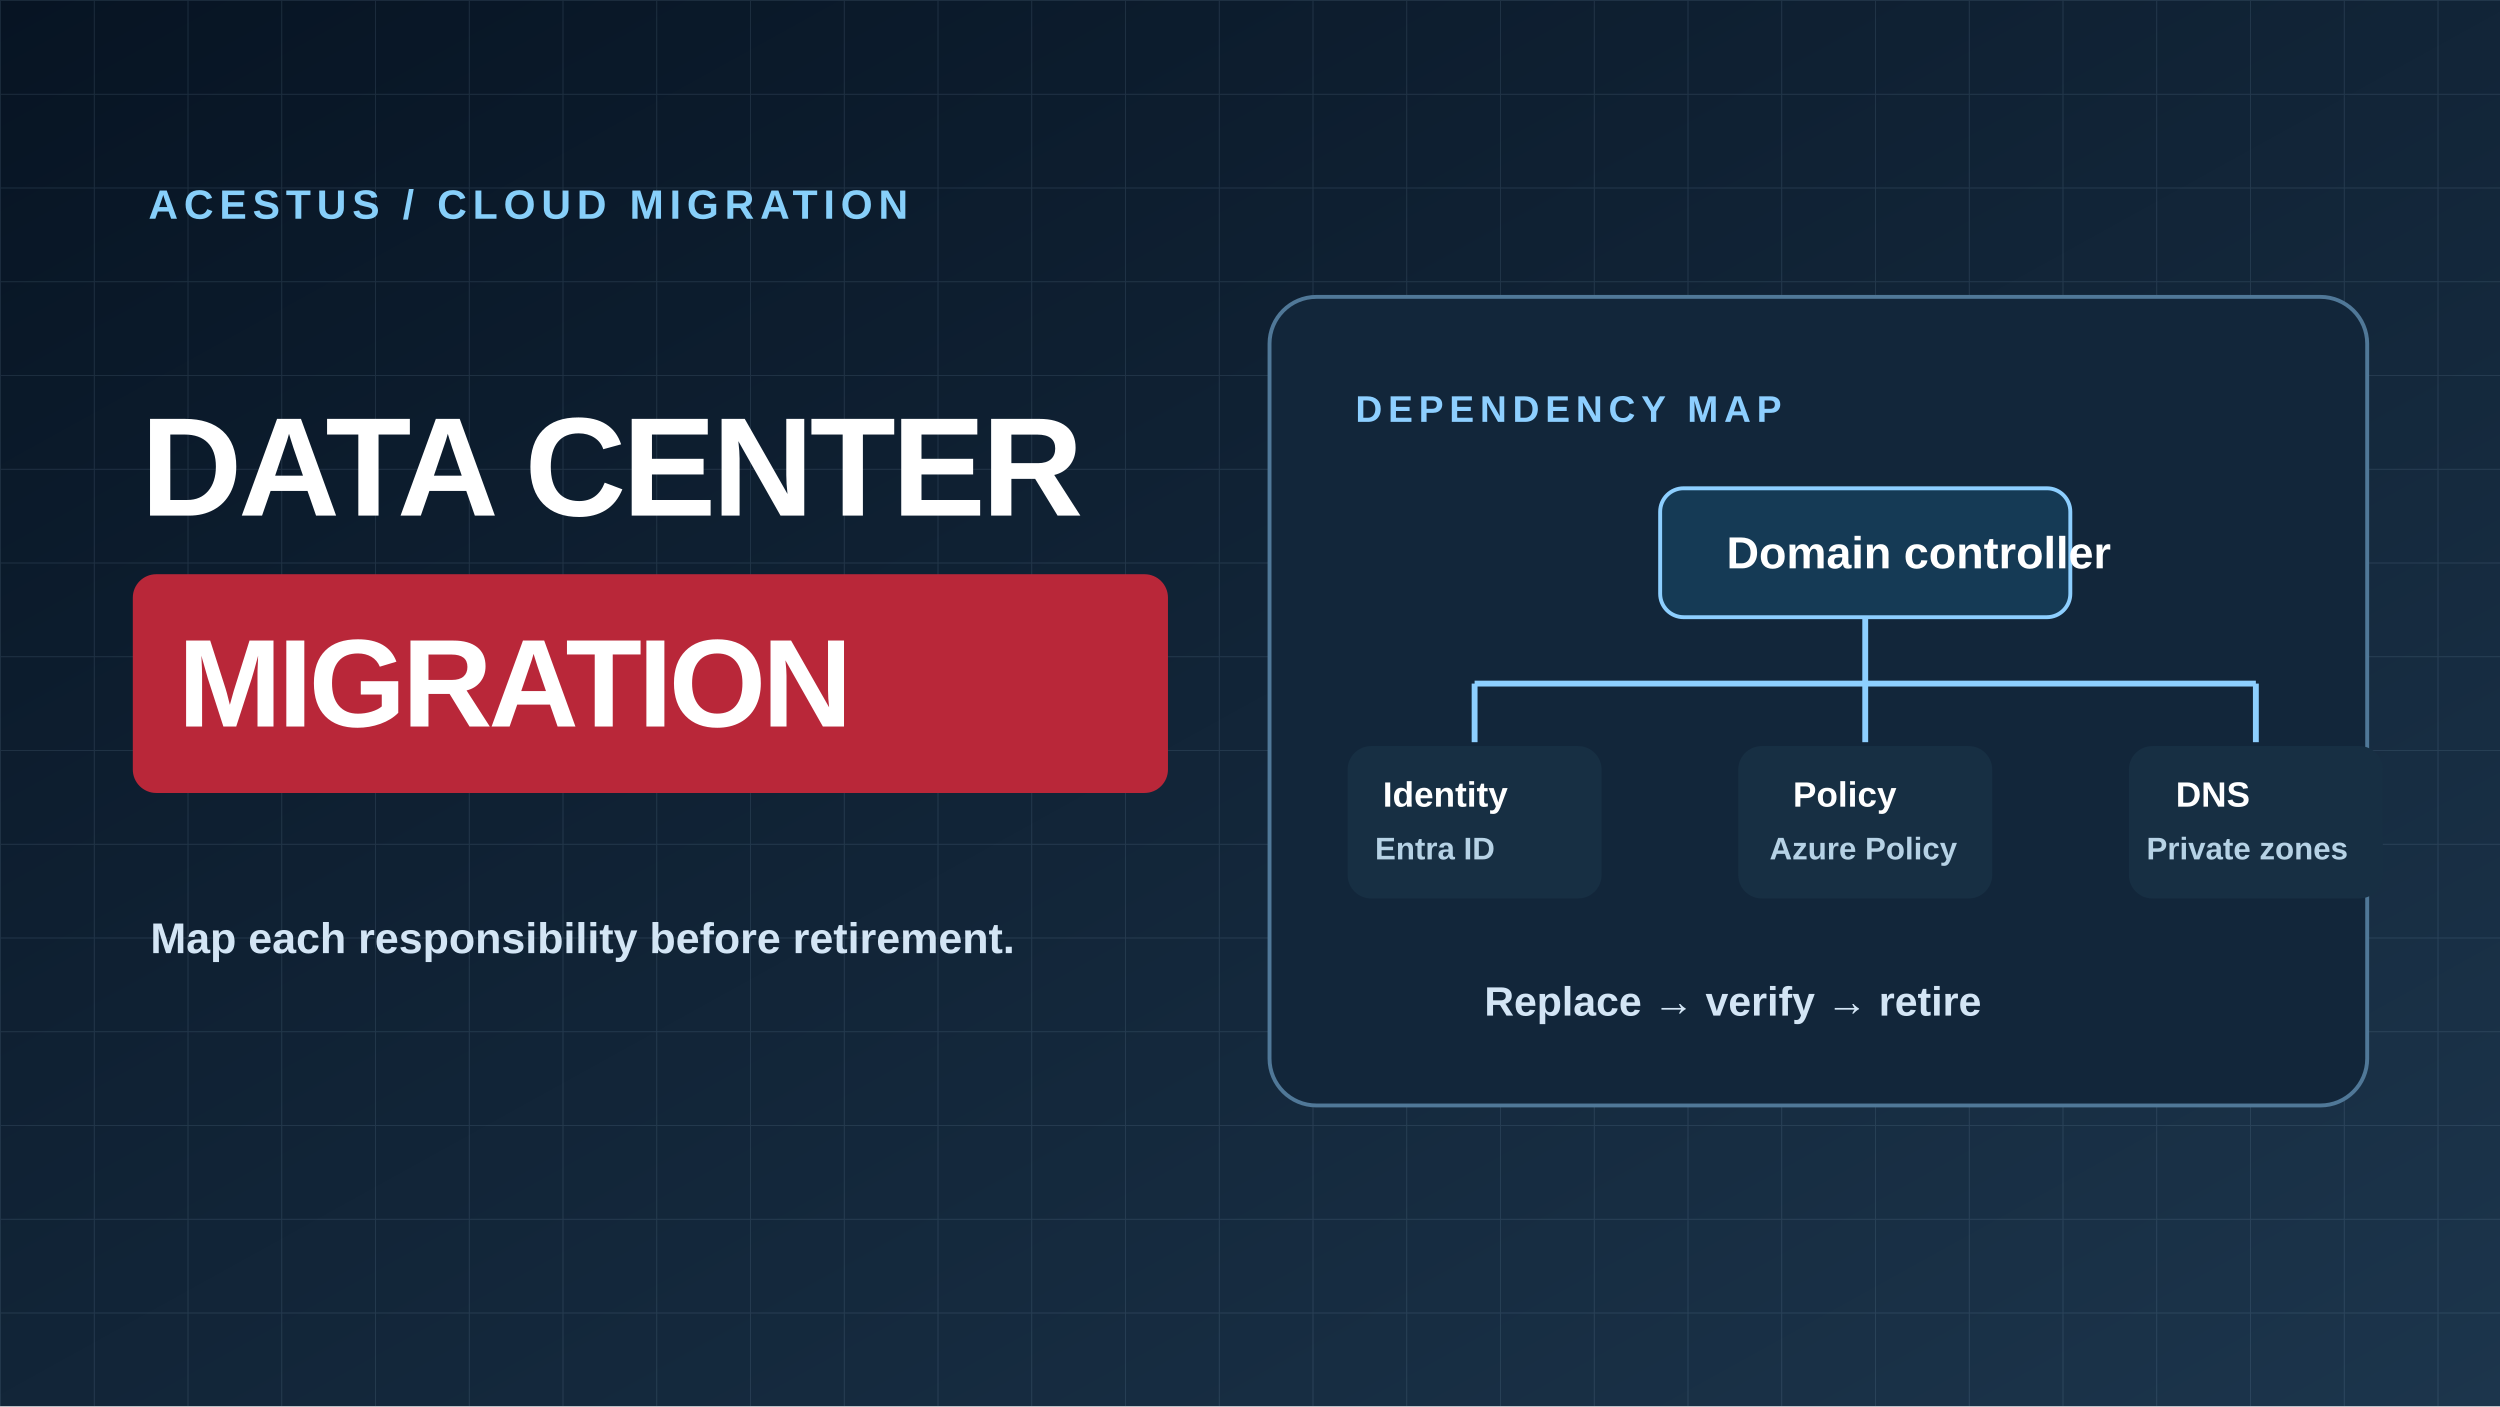
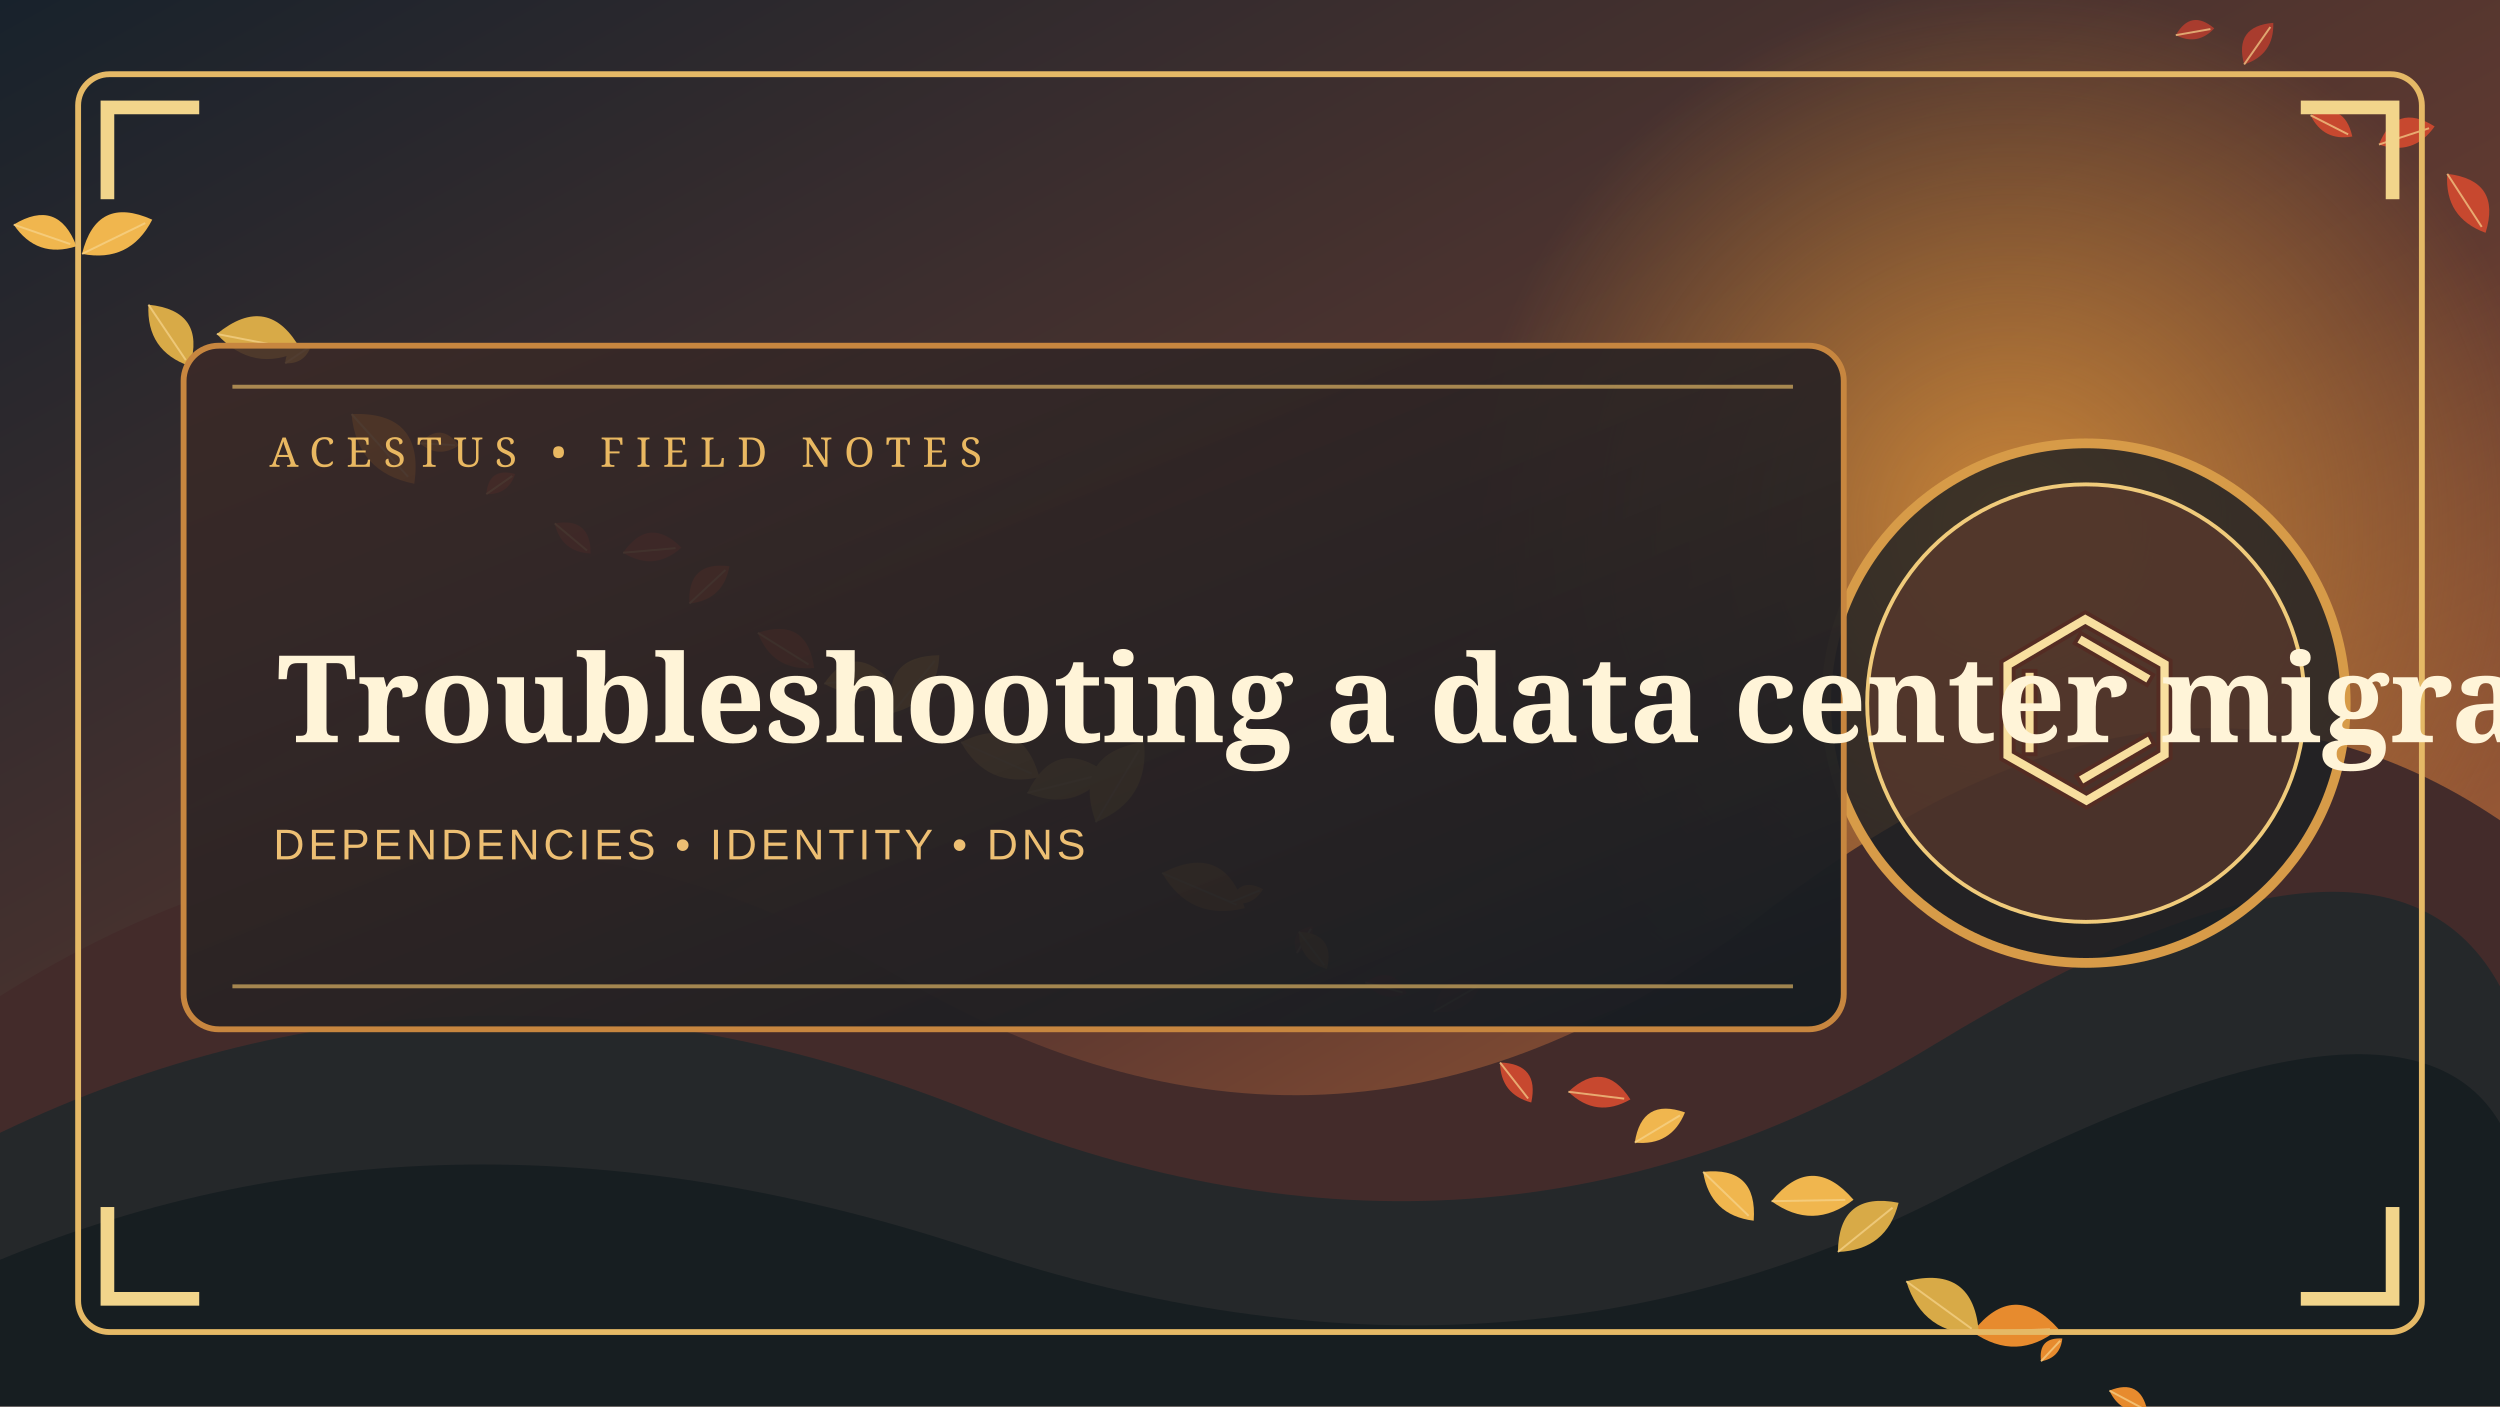
- <svg xmlns="http://www.w3.org/2000/svg" viewBox="0 0 1280 720" width="1280" height="720" role="img" aria-labelledby="title">
+ <svg xmlns="http://www.w3.org/2000/svg" width="1280" height="720" viewBox="0 0 1280 720">
  <defs>
-     <linearGradient id="background" x2="1" y2="1">
-       <stop stop-color="#071423" />
-       <stop offset="1" stop-color="#1c354c" />
+     <linearGradient id="sky" y2="1">
+       <stop stop-color="#18222c" />
+       <stop offset=".58" stop-color="#613a30" />
+       <stop offset="1" stop-color="#cb753a" />
    </linearGradient>
-     <pattern id="grid" width="48" height="48" patternUnits="userSpaceOnUse">
-       <path d="M48 0H0V48" fill="none" stroke="#a9c8e6" stroke-opacity=".12" />
-     </pattern>
+     <linearGradient id="panel" y2="1">
+       <stop stop-color="#3c2a27" stop-opacity=".87" />
+       <stop offset="1" stop-color="#161c21" stop-opacity=".98" />
+     </linearGradient>
+     <radialGradient id="sun">
+       <stop stop-color="#f6a63c" stop-opacity=".7" />
+       <stop offset="1" stop-color="#f6a63c" stop-opacity="0" />
+     </radialGradient>
  </defs>
-   <rect width="1280" height="720" fill="url(#background)" />
-   <rect width="1280" height="720" fill="url(#grid)" />
-   <g font-family="Arial, Helvetica, sans-serif" font-weight="700">
-     <text x="76" y="112" fill="#87cffa" font-size="21" letter-spacing="3">ACESTUS / CLOUD MIGRATION</text>
-     <text x="72" y="264" fill="#fff" font-size="72" letter-spacing="-2">DATA CENTER</text>
-     <rect x="68" y="294" width="530" height="112" rx="12" fill="#b92739" />
-     <text x="91" y="372" fill="#fff" font-size="64" letter-spacing="-2">MIGRATION</text>
-     <text x="77" y="488" fill="#d3e5f5" font-size="22">Map each responsibility before retirement.</text>
-     <rect x="650" y="152" width="562" height="414" rx="24" fill="#12263a" stroke="#507898" stroke-width="2" />
-     <text x="694" y="216" fill="#8dcfff" font-size="19" letter-spacing="3">DEPENDENCY MAP</text>
-     <rect x="850" y="250" width="210" height="66" rx="12" fill="#153a55" stroke="#8dcfff" stroke-width="2" />
-     <text x="884" y="291" fill="#fff" font-size="23">Domain controller</text>
-     <path d="M955 316v34M755 350h400M755 350v30M955 350v30M1155 350v30" fill="none" stroke="#8dcfff" stroke-width="3" />
-     <rect x="690" y="382" width="130" height="78" rx="12" fill="#172f43" />
-     <text x="708" y="413" fill="#fff" font-size="18">Identity</text>
-     <text x="704" y="440" fill="#b6d2e5" font-size="16">Entra ID</text>
-     <rect x="890" y="382" width="130" height="78" rx="12" fill="#172f43" />
-     <text x="918" y="413" fill="#fff" font-size="18">Policy</text>
-     <text x="906" y="440" fill="#b6d2e5" font-size="16">Azure Policy</text>
-     <rect x="1090" y="382" width="130" height="78" rx="12" fill="#172f43" />
-     <text x="1114" y="413" fill="#fff" font-size="18">DNS</text>
-     <text x="1099" y="440" fill="#b6d2e5" font-size="16">Private zones</text>
-     <text x="760" y="520" fill="#d3e5f5" font-size="21">Replace → verify → retire</text>
+   <rect width="1280" height="720" fill="url(#sky)" />
+   <circle cx="1030" cy="270" r="280" fill="url(#sun)" />
+   <path d="M0 510Q230 365 460 500T900 470T1280 420V720H0Z" fill="#432b2a" />
+   <path d="M0 580Q240 465 500 570T990 535T1280 505V720H0Z" fill="#25282a" />
+   <path d="M0 645Q230 550 500 640T1000 610T1280 575V720H0Z" fill="#171e21" />
+   <g transform="translate(664 488) rotate(-60)">
+     <path d="M0 0Q8 -9.6 16 0Q8 6 0 0" fill="#a93c2e" />
+     <path d="M0 0l14.4 0" stroke="#f7d58d" stroke-opacity=".7" />
  </g>
+   <g transform="translate(837 585) rotate(-31)">
+     <path d="M0 0Q15 -18 30 0Q15 11.25 0 0" fill="#f0b64e" />
+     <path d="M0 0l27 0" stroke="#f7d58d" stroke-opacity=".7" />
+   </g>
+   <g transform="translate(1010 682) rotate(-2)">
+     <path d="M0 0Q22 -26.4 44 0Q22 16.5 0 0" fill="#e78b2e" />
+     <path d="M0 0l39.6 0" stroke="#f7d58d" stroke-opacity=".7" />
+   </g>
+   <g transform="translate(1183 59) rotate(27)">
+     <path d="M0 0Q12 -14.4 24 0Q12 9 0 0" fill="#c7482f" />
+     <path d="M0 0l21.6 0" stroke="#f7d58d" stroke-opacity=".7" />
+   </g>
+   <g transform="translate(76 156) rotate(56)">
+     <path d="M0 0Q19 -22.8 38 0Q19 14.25 0 0" fill="#d8aa47" />
+     <path d="M0 0l34.2 0" stroke="#f7d58d" stroke-opacity=".7" />
+   </g>
+   <g transform="translate(249 253) rotate(-35)">
+     <path d="M0 0Q9 -10.8 18 0Q9 6.75 0 0" fill="#a93c2e" />
+     <path d="M0 0l16.2 0" stroke="#f7d58d" stroke-opacity=".7" />
+   </g>
+   <g transform="translate(422 350) rotate(-6)">
+     <path d="M0 0Q16 -19.2 32 0Q16 12 0 0" fill="#f0b64e" />
+     <path d="M0 0l28.8 0" stroke="#f7d58d" stroke-opacity=".7" />
+   </g>
+   <g transform="translate(595 447) rotate(23)">
+     <path d="M0 0Q23 -27.6 46 0Q23 17.25 0 0" fill="#e78b2e" />
+     <path d="M0 0l41.4 0" stroke="#f7d58d" stroke-opacity=".7" />
+   </g>
+   <g transform="translate(768 544) rotate(52)">
+     <path d="M0 0Q13 -15.6 26 0Q13 9.75 0 0" fill="#c7482f" />
+     <path d="M0 0l23.4 0" stroke="#f7d58d" stroke-opacity=".7" />
+   </g>
+   <g transform="translate(941 641) rotate(-39)">
+     <path d="M0 0Q20 -24 40 0Q20 15 0 0" fill="#d8aa47" />
+     <path d="M0 0l36 0" stroke="#f7d58d" stroke-opacity=".7" />
+   </g>
+   <g transform="translate(1114 18) rotate(-10)">
+     <path d="M0 0Q10 -12 20 0Q10 7.5 0 0" fill="#a93c2e" />
+     <path d="M0 0l18 0" stroke="#f7d58d" stroke-opacity=".7" />
+   </g>
+   <g transform="translate(7 115) rotate(19)">
+     <path d="M0 0Q17 -20.4 34 0Q17 12.75 0 0" fill="#f0b64e" />
+     <path d="M0 0l30.6 0" stroke="#f7d58d" stroke-opacity=".7" />
+   </g>
+   <g transform="translate(180 212) rotate(48)">
+     <path d="M0 0Q24 -28.8 48 0Q24 18 0 0" fill="#e78b2e" />
+     <path d="M0 0l43.2 0" stroke="#f7d58d" stroke-opacity=".7" />
+   </g>
+   <g transform="translate(353 309) rotate(-43)">
+     <path d="M0 0Q14 -16.8 28 0Q14 10.5 0 0" fill="#c7482f" />
+     <path d="M0 0l25.2 0" stroke="#f7d58d" stroke-opacity=".7" />
+   </g>
+   <g transform="translate(526 406) rotate(-14)">
+     <path d="M0 0Q21 -25.2 42 0Q21 15.75 0 0" fill="#d8aa47" />
+     <path d="M0 0l37.8 0" stroke="#f7d58d" stroke-opacity=".7" />
+   </g>
+   <g transform="translate(699 503) rotate(15)">
+     <path d="M0 0Q11 -13.2 22 0Q11 8.25 0 0" fill="#a93c2e" />
+     <path d="M0 0l19.8 0" stroke="#f7d58d" stroke-opacity=".7" />
+   </g>
+   <g transform="translate(872 600) rotate(44)">
+     <path d="M0 0Q18 -21.6 36 0Q18 13.5 0 0" fill="#f0b64e" />
+     <path d="M0 0l32.4 0" stroke="#f7d58d" stroke-opacity=".7" />
+   </g>
+   <g transform="translate(1045 697) rotate(-47)">
+     <path d="M0 0Q8 -9.6 16 0Q8 6 0 0" fill="#e78b2e" />
+     <path d="M0 0l14.4 0" stroke="#f7d58d" stroke-opacity=".7" />
+   </g>
+   <g transform="translate(1218 74) rotate(-18)">
+     <path d="M0 0Q15 -18 30 0Q15 11.25 0 0" fill="#c7482f" />
+     <path d="M0 0l27 0" stroke="#f7d58d" stroke-opacity=".7" />
+   </g>
+   <g transform="translate(111 171) rotate(11)">
+     <path d="M0 0Q22 -26.4 44 0Q22 16.5 0 0" fill="#d8aa47" />
+     <path d="M0 0l39.6 0" stroke="#f7d58d" stroke-opacity=".7" />
+   </g>
+   <g transform="translate(284 268) rotate(40)">
+     <path d="M0 0Q12 -14.4 24 0Q12 9 0 0" fill="#a93c2e" />
+     <path d="M0 0l21.6 0" stroke="#f7d58d" stroke-opacity=".7" />
+   </g>
+   <g transform="translate(457 365) rotate(-51)">
+     <path d="M0 0Q19 -22.8 38 0Q19 14.25 0 0" fill="#f0b64e" />
+     <path d="M0 0l34.2 0" stroke="#f7d58d" stroke-opacity=".7" />
+   </g>
+   <g transform="translate(630 462) rotate(-22)">
+     <path d="M0 0Q9 -10.8 18 0Q9 6.75 0 0" fill="#e78b2e" />
+     <path d="M0 0l16.2 0" stroke="#f7d58d" stroke-opacity=".7" />
+   </g>
+   <g transform="translate(803 559) rotate(7)">
+     <path d="M0 0Q16 -19.2 32 0Q16 12 0 0" fill="#c7482f" />
+     <path d="M0 0l28.8 0" stroke="#f7d58d" stroke-opacity=".7" />
+   </g>
+   <g transform="translate(976 656) rotate(36)">
+     <path d="M0 0Q23 -27.6 46 0Q23 17.25 0 0" fill="#d8aa47" />
+     <path d="M0 0l41.4 0" stroke="#f7d58d" stroke-opacity=".7" />
+   </g>
+   <g transform="translate(1149 33) rotate(-55)">
+     <path d="M0 0Q13 -15.6 26 0Q13 9.75 0 0" fill="#a93c2e" />
+     <path d="M0 0l23.4 0" stroke="#f7d58d" stroke-opacity=".7" />
+   </g>
+   <g transform="translate(42 130) rotate(-26)">
+     <path d="M0 0Q20 -24 40 0Q20 15 0 0" fill="#f0b64e" />
+     <path d="M0 0l36 0" stroke="#f7d58d" stroke-opacity=".7" />
+   </g>
+   <g transform="translate(215 227) rotate(3)">
+     <path d="M0 0Q10 -12 20 0Q10 7.5 0 0" fill="#e78b2e" />
+     <path d="M0 0l18 0" stroke="#f7d58d" stroke-opacity=".7" />
+   </g>
+   <g transform="translate(388 324) rotate(32)">
+     <path d="M0 0Q17 -20.4 34 0Q17 12.75 0 0" fill="#c7482f" />
+     <path d="M0 0l30.6 0" stroke="#f7d58d" stroke-opacity=".7" />
+   </g>
+   <g transform="translate(561 421) rotate(-59)">
+     <path d="M0 0Q24 -28.8 48 0Q24 18 0 0" fill="#d8aa47" />
+     <path d="M0 0l43.2 0" stroke="#f7d58d" stroke-opacity=".7" />
+   </g>
+   <g transform="translate(734 518) rotate(-30)">
+     <path d="M0 0Q14 -16.8 28 0Q14 10.5 0 0" fill="#a93c2e" />
+     <path d="M0 0l25.2 0" stroke="#f7d58d" stroke-opacity=".7" />
+   </g>
+   <g transform="translate(907 615) rotate(-1)">
+     <path d="M0 0Q21 -25.2 42 0Q21 15.75 0 0" fill="#f0b64e" />
+     <path d="M0 0l37.8 0" stroke="#f7d58d" stroke-opacity=".7" />
+   </g>
+   <g transform="translate(1080 712) rotate(28)">
+     <path d="M0 0Q11 -13.2 22 0Q11 8.25 0 0" fill="#e78b2e" />
+     <path d="M0 0l19.8 0" stroke="#f7d58d" stroke-opacity=".7" />
+   </g>
+   <g transform="translate(1253 89) rotate(57)">
+     <path d="M0 0Q18 -21.6 36 0Q18 13.5 0 0" fill="#c7482f" />
+     <path d="M0 0l32.4 0" stroke="#f7d58d" stroke-opacity=".7" />
+   </g>
+   <g transform="translate(146 186) rotate(-34)">
+     <path d="M0 0Q8 -9.6 16 0Q8 6 0 0" fill="#d8aa47" />
+     <path d="M0 0l14.4 0" stroke="#f7d58d" stroke-opacity=".7" />
+   </g>
+   <g transform="translate(319 283) rotate(-5)">
+     <path d="M0 0Q15 -18 30 0Q15 11.25 0 0" fill="#a93c2e" />
+     <path d="M0 0l27 0" stroke="#f7d58d" stroke-opacity=".7" />
+   </g>
+   <g transform="translate(492 380) rotate(24)">
+     <path d="M0 0Q22 -26.4 44 0Q22 16.5 0 0" fill="#f0b64e" />
+     <path d="M0 0l39.6 0" stroke="#f7d58d" stroke-opacity=".7" />
+   </g>
+   <g transform="translate(665 477) rotate(53)">
+     <path d="M0 0Q12 -14.4 24 0Q12 9 0 0" fill="#e78b2e" />
+     <path d="M0 0l21.6 0" stroke="#f7d58d" stroke-opacity=".7" />
+   </g>
+   <rect x="40" y="38" width="1200" height="644" rx="16" fill="none" stroke="#e5b966" stroke-width="3" />
+   <path d="M55 102V55h47M1178 55h47v47M55 618v47h47M1178 665h47v-47" fill="none" stroke="#f2d58b" stroke-width="7" />
+   <circle cx="1068" cy="360" r="133" fill="#1c2024" fill-opacity=".8" stroke="#d79b48" stroke-width="5" />
+   <circle cx="1068" cy="360" r="112" fill="#5c392d" fill-opacity=".7" stroke="#f0cb7b" stroke-width="2" />
+   <text x="1068" y="405" text-anchor="middle" font-family="Georgia,serif" font-size="118" fill="#f8df9f" stroke="#542c23" stroke-width="4" paint-order="stroke">⌬</text>
+   <rect x="94" y="177" width="850" height="350" rx="18" fill="url(#panel)" stroke="#c7863f" stroke-width="3" />
+   <path d="M119 198H918M119 505H918" stroke="#e7bb68" stroke-opacity=".65" stroke-width="2" />
+   <text x="138" y="239" fill="#e9b861" font-family="Georgia,serif" font-size="21" letter-spacing="6">ACESTUS • FIELD NOTES</text>
+   <text x="142" y="380" fill="#fff4d8" font-family="Georgia,serif" font-size="62" font-weight="bold">Troubleshooting a data center migration</text>
+   <text x="140" y="440" fill="#edbf73" font-family="Arial,sans-serif" font-size="22" letter-spacing="2">DEPENDENCIES • IDENTITY • DNS</text>
</svg>
